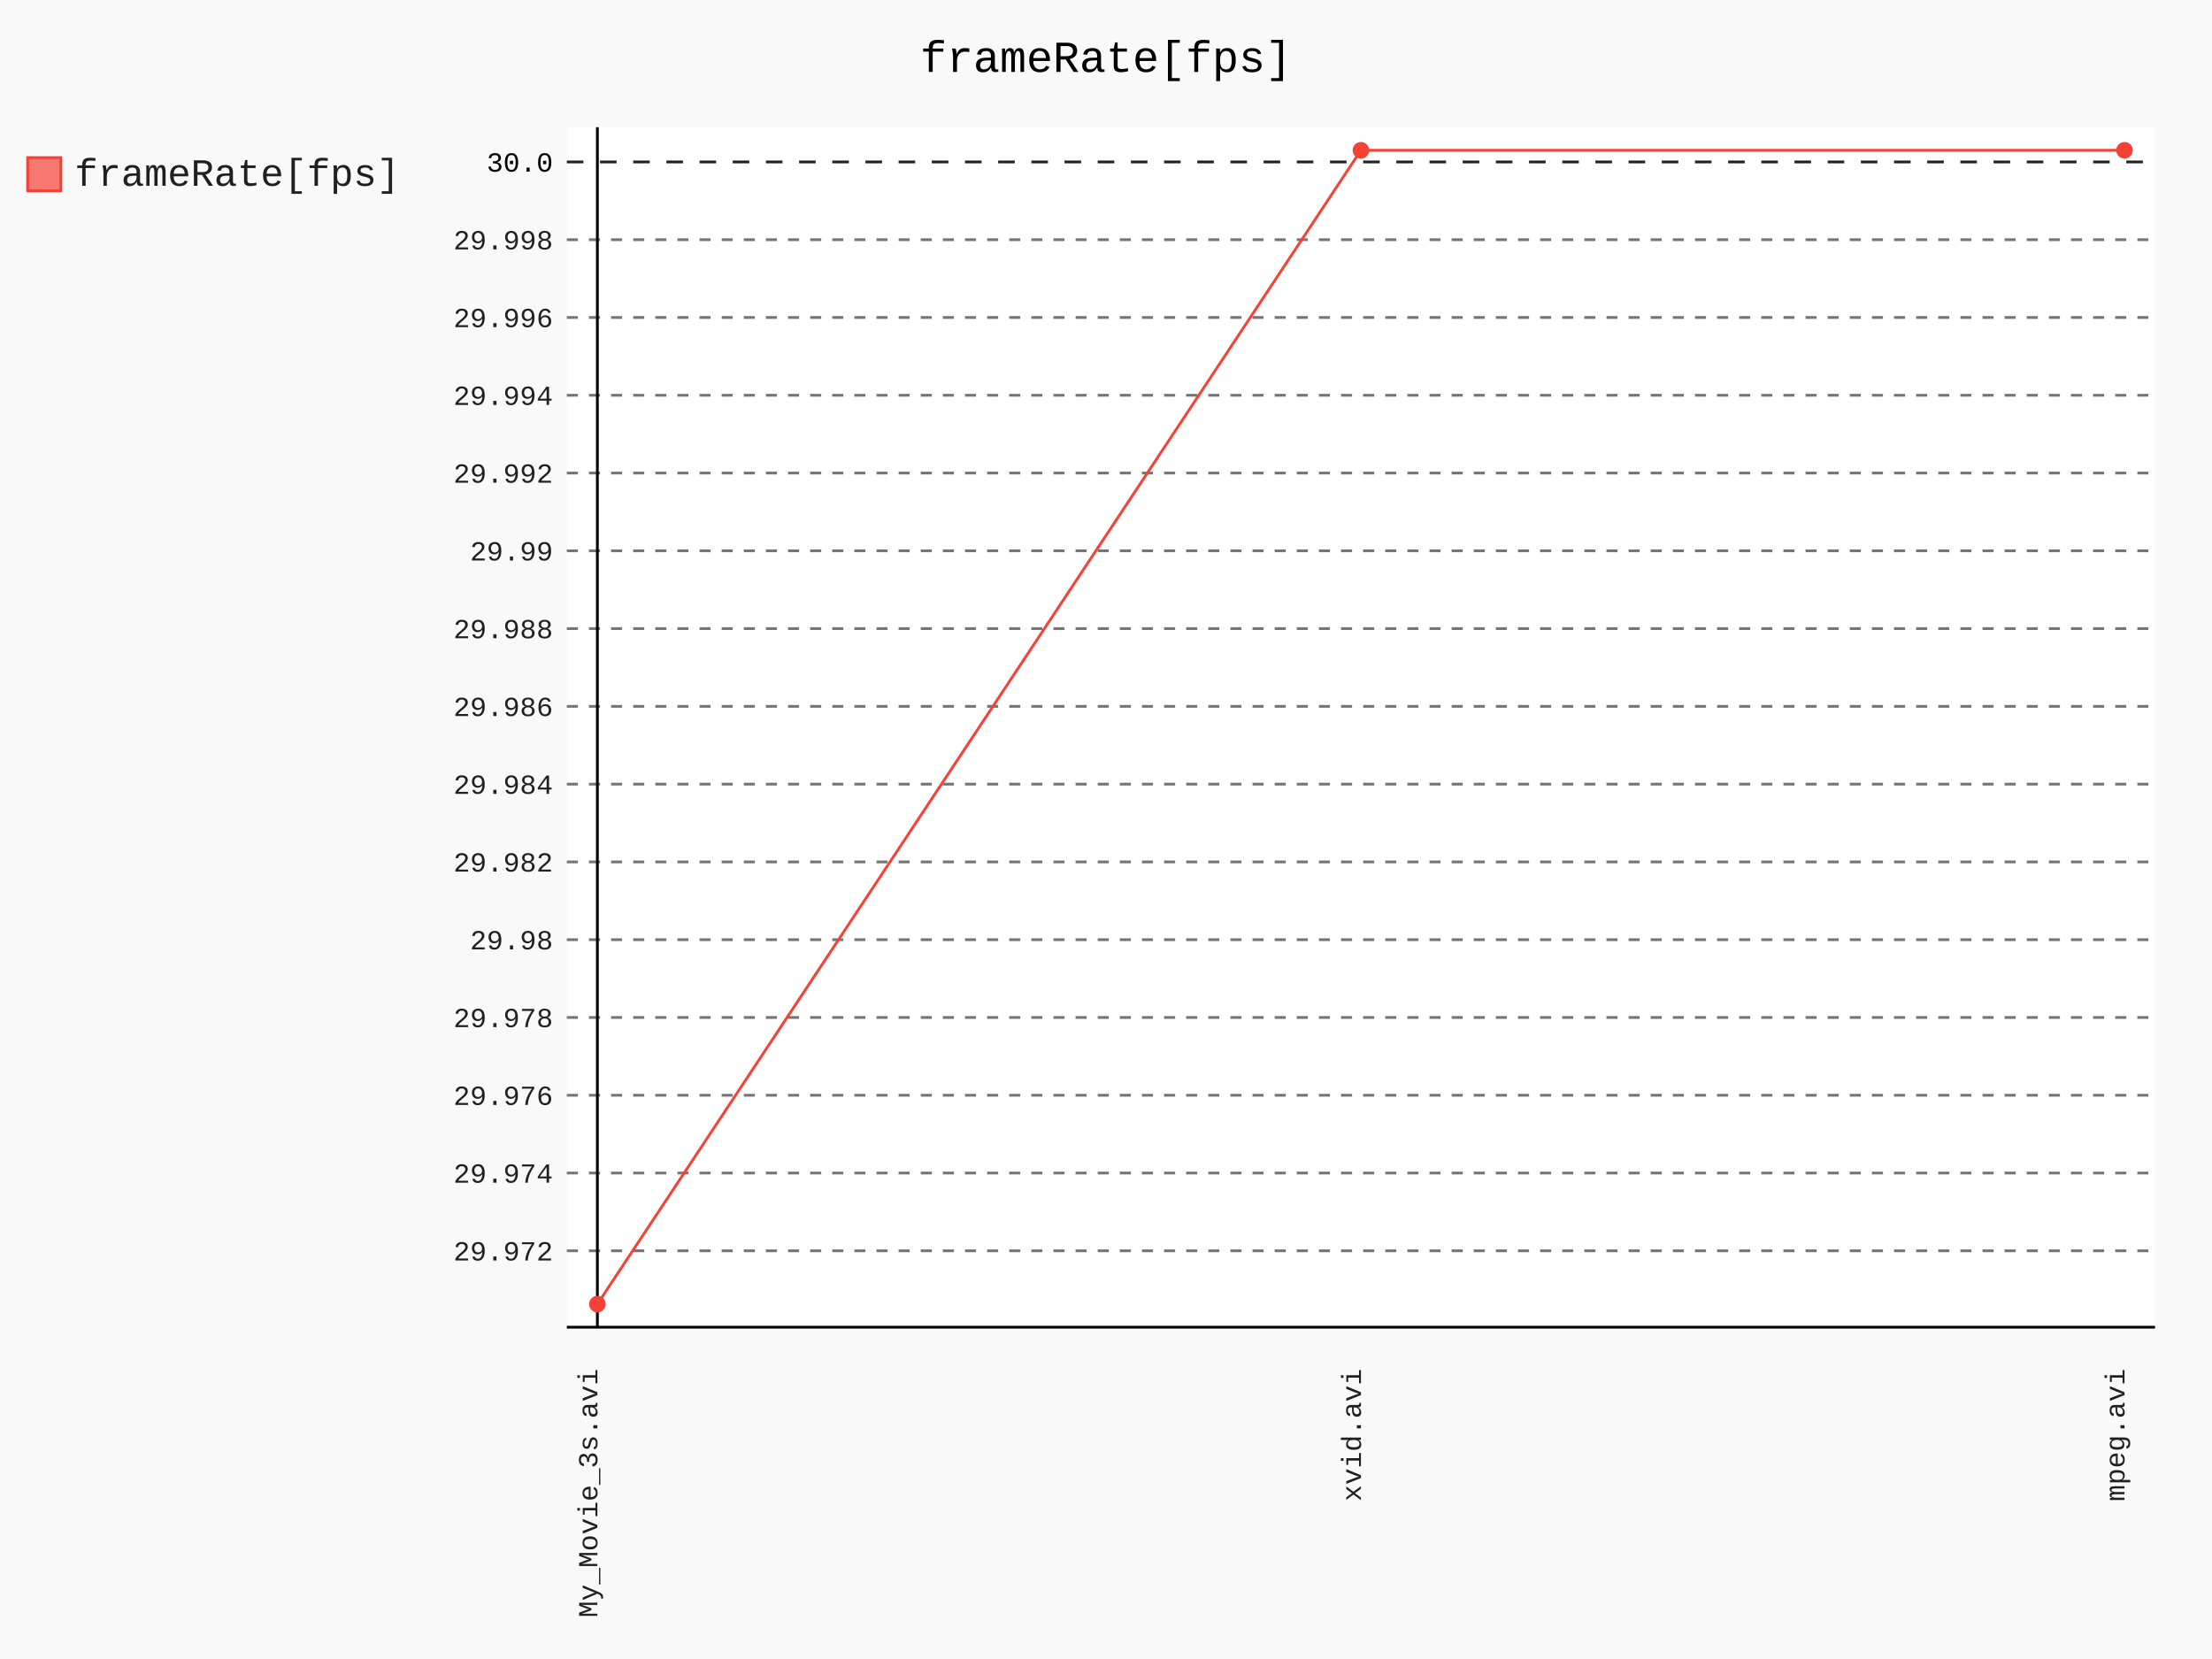
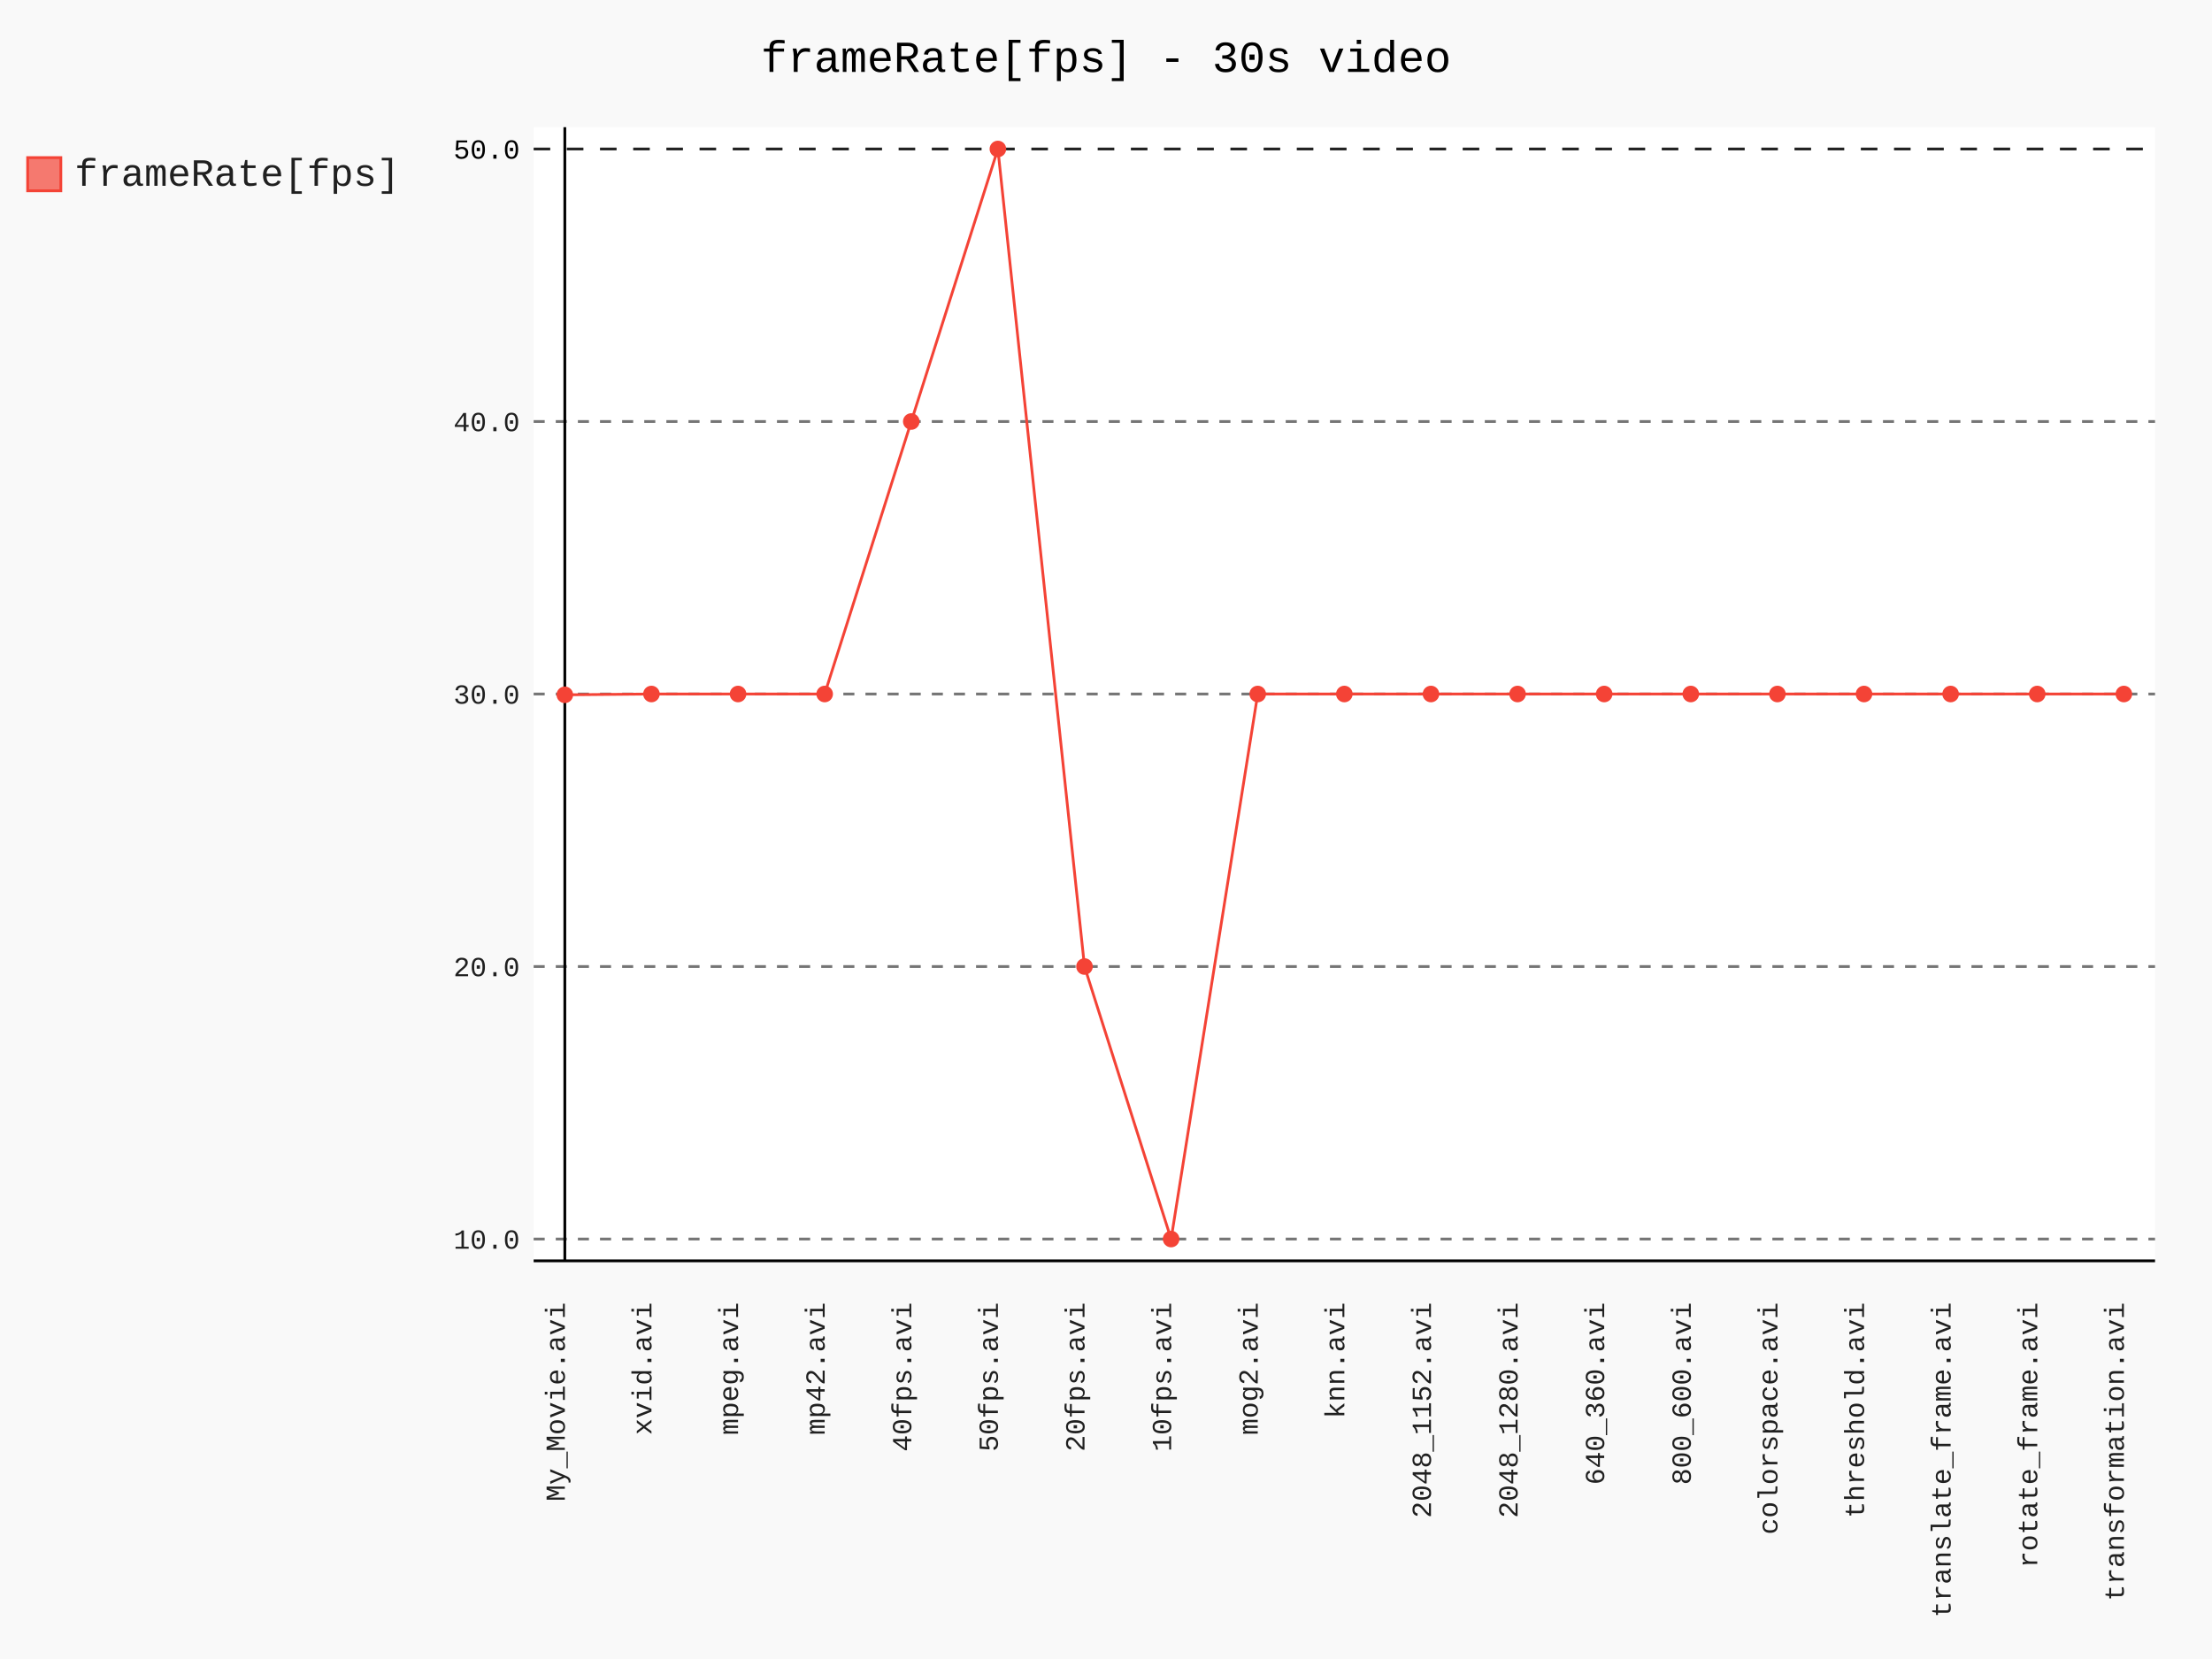
- <svg xmlns="http://www.w3.org/2000/svg" class="pygal-chart" id="chart-fdd623f5-69bf-4bf6-a918-5ca8dda40a00" viewBox="0 0 800 600">
+ <svg xmlns="http://www.w3.org/2000/svg" class="pygal-chart" id="chart-8085fa09-b384-4da1-b42d-bfbd44f3d118" viewBox="0 0 800 600">
  <defs>
-     <style type="text/css">#chart-fdd623f5-69bf-4bf6-a918-5ca8dda40a00{-webkit-user-select:none;-webkit-font-smoothing:antialiased;font-family:Consolas,"Liberation Mono",Menlo,Courier,monospace}#chart-fdd623f5-69bf-4bf6-a918-5ca8dda40a00 .title{font-family:Consolas,"Liberation Mono",Menlo,Courier,monospace;font-size:16px}#chart-fdd623f5-69bf-4bf6-a918-5ca8dda40a00 .legends .legend text{font-family:Consolas,"Liberation Mono",Menlo,Courier,monospace;font-size:14px}#chart-fdd623f5-69bf-4bf6-a918-5ca8dda40a00 .axis text{font-family:Consolas,"Liberation Mono",Menlo,Courier,monospace;font-size:10px}#chart-fdd623f5-69bf-4bf6-a918-5ca8dda40a00 .axis text.major{font-family:Consolas,"Liberation Mono",Menlo,Courier,monospace;font-size:10px}#chart-fdd623f5-69bf-4bf6-a918-5ca8dda40a00 .text-overlay text.value{font-family:Consolas,"Liberation Mono",Menlo,Courier,monospace;font-size:16px}#chart-fdd623f5-69bf-4bf6-a918-5ca8dda40a00 .text-overlay text.label{font-family:Consolas,"Liberation Mono",Menlo,Courier,monospace;font-size:10px}#chart-fdd623f5-69bf-4bf6-a918-5ca8dda40a00 .tooltip{font-family:Consolas,"Liberation Mono",Menlo,Courier,monospace;font-size:14px}#chart-fdd623f5-69bf-4bf6-a918-5ca8dda40a00 text.no_data{font-family:Consolas,"Liberation Mono",Menlo,Courier,monospace;font-size:64px}
- #chart-fdd623f5-69bf-4bf6-a918-5ca8dda40a00{background-color:rgba(249,249,249,1)}#chart-fdd623f5-69bf-4bf6-a918-5ca8dda40a00 path,#chart-fdd623f5-69bf-4bf6-a918-5ca8dda40a00 line,#chart-fdd623f5-69bf-4bf6-a918-5ca8dda40a00 rect,#chart-fdd623f5-69bf-4bf6-a918-5ca8dda40a00 circle{-webkit-transition:150ms;-moz-transition:150ms;transition:150ms}#chart-fdd623f5-69bf-4bf6-a918-5ca8dda40a00 .graph &gt; .background{fill:rgba(249,249,249,1)}#chart-fdd623f5-69bf-4bf6-a918-5ca8dda40a00 .plot &gt; .background{fill:rgba(255,255,255,1)}#chart-fdd623f5-69bf-4bf6-a918-5ca8dda40a00 .graph{fill:rgba(0,0,0,.87)}#chart-fdd623f5-69bf-4bf6-a918-5ca8dda40a00 text.no_data{fill:rgba(0,0,0,1)}#chart-fdd623f5-69bf-4bf6-a918-5ca8dda40a00 .title{fill:rgba(0,0,0,1)}#chart-fdd623f5-69bf-4bf6-a918-5ca8dda40a00 .legends .legend text{fill:rgba(0,0,0,.87)}#chart-fdd623f5-69bf-4bf6-a918-5ca8dda40a00 .legends .legend:hover text{fill:rgba(0,0,0,1)}#chart-fdd623f5-69bf-4bf6-a918-5ca8dda40a00 .axis .line{stroke:rgba(0,0,0,1)}#chart-fdd623f5-69bf-4bf6-a918-5ca8dda40a00 .axis .guide.line{stroke:rgba(0,0,0,.54)}#chart-fdd623f5-69bf-4bf6-a918-5ca8dda40a00 .axis .major.line{stroke:rgba(0,0,0,.87)}#chart-fdd623f5-69bf-4bf6-a918-5ca8dda40a00 .axis text.major{fill:rgba(0,0,0,1)}#chart-fdd623f5-69bf-4bf6-a918-5ca8dda40a00 .axis.y .guides:hover .guide.line,#chart-fdd623f5-69bf-4bf6-a918-5ca8dda40a00 .line-graph .axis.x .guides:hover .guide.line,#chart-fdd623f5-69bf-4bf6-a918-5ca8dda40a00 .stackedline-graph .axis.x .guides:hover .guide.line,#chart-fdd623f5-69bf-4bf6-a918-5ca8dda40a00 .xy-graph .axis.x .guides:hover .guide.line{stroke:rgba(0,0,0,1)}#chart-fdd623f5-69bf-4bf6-a918-5ca8dda40a00 .axis .guides:hover text{fill:rgba(0,0,0,1)}#chart-fdd623f5-69bf-4bf6-a918-5ca8dda40a00 .reactive{fill-opacity:.7}#chart-fdd623f5-69bf-4bf6-a918-5ca8dda40a00 .reactive.active,#chart-fdd623f5-69bf-4bf6-a918-5ca8dda40a00 .active .reactive{fill-opacity:.8;stroke-width:4}#chart-fdd623f5-69bf-4bf6-a918-5ca8dda40a00 .series text{fill:rgba(0,0,0,1)}#chart-fdd623f5-69bf-4bf6-a918-5ca8dda40a00 .tooltip rect{fill:rgba(255,255,255,1);stroke:rgba(0,0,0,1);-webkit-transition:opacity 150ms;-moz-transition:opacity 150ms;transition:opacity 150ms}#chart-fdd623f5-69bf-4bf6-a918-5ca8dda40a00 .tooltip .label{fill:rgba(0,0,0,.87)}#chart-fdd623f5-69bf-4bf6-a918-5ca8dda40a00 .tooltip .label{fill:rgba(0,0,0,.87)}#chart-fdd623f5-69bf-4bf6-a918-5ca8dda40a00 .tooltip .legend{font-size:.8em;fill:rgba(0,0,0,.54)}#chart-fdd623f5-69bf-4bf6-a918-5ca8dda40a00 .tooltip .x_label{font-size:.6em;fill:rgba(0,0,0,1)}#chart-fdd623f5-69bf-4bf6-a918-5ca8dda40a00 .tooltip .xlink{font-size:.5em;text-decoration:underline}#chart-fdd623f5-69bf-4bf6-a918-5ca8dda40a00 .tooltip .value{font-size:1.5em}#chart-fdd623f5-69bf-4bf6-a918-5ca8dda40a00 .map-element{fill:rgba(255,255,255,1);stroke:rgba(0,0,0,.54) !important}#chart-fdd623f5-69bf-4bf6-a918-5ca8dda40a00 .map-element .reactive{fill-opacity:inherit}#chart-fdd623f5-69bf-4bf6-a918-5ca8dda40a00 .color-0,#chart-fdd623f5-69bf-4bf6-a918-5ca8dda40a00 .color-0 a:visited{stroke:#F44336;fill:#F44336}#chart-fdd623f5-69bf-4bf6-a918-5ca8dda40a00 .text-overlay .color-0 text{fill:black}
- #chart-fdd623f5-69bf-4bf6-a918-5ca8dda40a00 text.no_data{text-anchor:middle}#chart-fdd623f5-69bf-4bf6-a918-5ca8dda40a00 .guide.line{fill:none}#chart-fdd623f5-69bf-4bf6-a918-5ca8dda40a00 .centered{text-anchor:middle}#chart-fdd623f5-69bf-4bf6-a918-5ca8dda40a00 .title{text-anchor:middle}#chart-fdd623f5-69bf-4bf6-a918-5ca8dda40a00 .legends .legend text{fill-opacity:1}#chart-fdd623f5-69bf-4bf6-a918-5ca8dda40a00 .axis.x text{text-anchor:middle}#chart-fdd623f5-69bf-4bf6-a918-5ca8dda40a00 .axis.x:not(.web) text[transform]{text-anchor:start}#chart-fdd623f5-69bf-4bf6-a918-5ca8dda40a00 .axis.x:not(.web) text[transform].backwards{text-anchor:end}#chart-fdd623f5-69bf-4bf6-a918-5ca8dda40a00 .axis.y text{text-anchor:end}#chart-fdd623f5-69bf-4bf6-a918-5ca8dda40a00 .axis.y text[transform].backwards{text-anchor:start}#chart-fdd623f5-69bf-4bf6-a918-5ca8dda40a00 .axis.y2 text{text-anchor:start}#chart-fdd623f5-69bf-4bf6-a918-5ca8dda40a00 .axis.y2 text[transform].backwards{text-anchor:end}#chart-fdd623f5-69bf-4bf6-a918-5ca8dda40a00 .axis .guide.line{stroke-dasharray:4,4}#chart-fdd623f5-69bf-4bf6-a918-5ca8dda40a00 .axis .major.guide.line{stroke-dasharray:6,6}#chart-fdd623f5-69bf-4bf6-a918-5ca8dda40a00 .horizontal .axis.y .guide.line,#chart-fdd623f5-69bf-4bf6-a918-5ca8dda40a00 .horizontal .axis.y2 .guide.line,#chart-fdd623f5-69bf-4bf6-a918-5ca8dda40a00 .vertical .axis.x .guide.line{opacity:0}#chart-fdd623f5-69bf-4bf6-a918-5ca8dda40a00 .horizontal .axis.always_show .guide.line,#chart-fdd623f5-69bf-4bf6-a918-5ca8dda40a00 .vertical .axis.always_show .guide.line{opacity:1 !important}#chart-fdd623f5-69bf-4bf6-a918-5ca8dda40a00 .axis.y .guides:hover .guide.line,#chart-fdd623f5-69bf-4bf6-a918-5ca8dda40a00 .axis.y2 .guides:hover .guide.line,#chart-fdd623f5-69bf-4bf6-a918-5ca8dda40a00 .axis.x .guides:hover .guide.line{opacity:1}#chart-fdd623f5-69bf-4bf6-a918-5ca8dda40a00 .axis .guides:hover text{opacity:1}#chart-fdd623f5-69bf-4bf6-a918-5ca8dda40a00 .nofill{fill:none}#chart-fdd623f5-69bf-4bf6-a918-5ca8dda40a00 .subtle-fill{fill-opacity:.2}#chart-fdd623f5-69bf-4bf6-a918-5ca8dda40a00 .dot{stroke-width:1px;fill-opacity:1}#chart-fdd623f5-69bf-4bf6-a918-5ca8dda40a00 .dot.active{stroke-width:5px}#chart-fdd623f5-69bf-4bf6-a918-5ca8dda40a00 .dot.negative{fill:transparent}#chart-fdd623f5-69bf-4bf6-a918-5ca8dda40a00 text,#chart-fdd623f5-69bf-4bf6-a918-5ca8dda40a00 tspan{stroke:none !important}#chart-fdd623f5-69bf-4bf6-a918-5ca8dda40a00 .series text.active{opacity:1}#chart-fdd623f5-69bf-4bf6-a918-5ca8dda40a00 .tooltip rect{fill-opacity:.95;stroke-width:.5}#chart-fdd623f5-69bf-4bf6-a918-5ca8dda40a00 .tooltip text{fill-opacity:1}#chart-fdd623f5-69bf-4bf6-a918-5ca8dda40a00 .showable{visibility:hidden}#chart-fdd623f5-69bf-4bf6-a918-5ca8dda40a00 .showable.shown{visibility:visible}</style>
+     <style type="text/css">#chart-8085fa09-b384-4da1-b42d-bfbd44f3d118{-webkit-user-select:none;-webkit-font-smoothing:antialiased;font-family:Consolas,"Liberation Mono",Menlo,Courier,monospace}#chart-8085fa09-b384-4da1-b42d-bfbd44f3d118 .title{font-family:Consolas,"Liberation Mono",Menlo,Courier,monospace;font-size:16px}#chart-8085fa09-b384-4da1-b42d-bfbd44f3d118 .legends .legend text{font-family:Consolas,"Liberation Mono",Menlo,Courier,monospace;font-size:14px}#chart-8085fa09-b384-4da1-b42d-bfbd44f3d118 .axis text{font-family:Consolas,"Liberation Mono",Menlo,Courier,monospace;font-size:10px}#chart-8085fa09-b384-4da1-b42d-bfbd44f3d118 .axis text.major{font-family:Consolas,"Liberation Mono",Menlo,Courier,monospace;font-size:10px}#chart-8085fa09-b384-4da1-b42d-bfbd44f3d118 .text-overlay text.value{font-family:Consolas,"Liberation Mono",Menlo,Courier,monospace;font-size:16px}#chart-8085fa09-b384-4da1-b42d-bfbd44f3d118 .text-overlay text.label{font-family:Consolas,"Liberation Mono",Menlo,Courier,monospace;font-size:10px}#chart-8085fa09-b384-4da1-b42d-bfbd44f3d118 .tooltip{font-family:Consolas,"Liberation Mono",Menlo,Courier,monospace;font-size:14px}#chart-8085fa09-b384-4da1-b42d-bfbd44f3d118 text.no_data{font-family:Consolas,"Liberation Mono",Menlo,Courier,monospace;font-size:64px}
+ #chart-8085fa09-b384-4da1-b42d-bfbd44f3d118{background-color:rgba(249,249,249,1)}#chart-8085fa09-b384-4da1-b42d-bfbd44f3d118 path,#chart-8085fa09-b384-4da1-b42d-bfbd44f3d118 line,#chart-8085fa09-b384-4da1-b42d-bfbd44f3d118 rect,#chart-8085fa09-b384-4da1-b42d-bfbd44f3d118 circle{-webkit-transition:150ms;-moz-transition:150ms;transition:150ms}#chart-8085fa09-b384-4da1-b42d-bfbd44f3d118 .graph &gt; .background{fill:rgba(249,249,249,1)}#chart-8085fa09-b384-4da1-b42d-bfbd44f3d118 .plot &gt; .background{fill:rgba(255,255,255,1)}#chart-8085fa09-b384-4da1-b42d-bfbd44f3d118 .graph{fill:rgba(0,0,0,.87)}#chart-8085fa09-b384-4da1-b42d-bfbd44f3d118 text.no_data{fill:rgba(0,0,0,1)}#chart-8085fa09-b384-4da1-b42d-bfbd44f3d118 .title{fill:rgba(0,0,0,1)}#chart-8085fa09-b384-4da1-b42d-bfbd44f3d118 .legends .legend text{fill:rgba(0,0,0,.87)}#chart-8085fa09-b384-4da1-b42d-bfbd44f3d118 .legends .legend:hover text{fill:rgba(0,0,0,1)}#chart-8085fa09-b384-4da1-b42d-bfbd44f3d118 .axis .line{stroke:rgba(0,0,0,1)}#chart-8085fa09-b384-4da1-b42d-bfbd44f3d118 .axis .guide.line{stroke:rgba(0,0,0,.54)}#chart-8085fa09-b384-4da1-b42d-bfbd44f3d118 .axis .major.line{stroke:rgba(0,0,0,.87)}#chart-8085fa09-b384-4da1-b42d-bfbd44f3d118 .axis text.major{fill:rgba(0,0,0,1)}#chart-8085fa09-b384-4da1-b42d-bfbd44f3d118 .axis.y .guides:hover .guide.line,#chart-8085fa09-b384-4da1-b42d-bfbd44f3d118 .line-graph .axis.x .guides:hover .guide.line,#chart-8085fa09-b384-4da1-b42d-bfbd44f3d118 .stackedline-graph .axis.x .guides:hover .guide.line,#chart-8085fa09-b384-4da1-b42d-bfbd44f3d118 .xy-graph .axis.x .guides:hover .guide.line{stroke:rgba(0,0,0,1)}#chart-8085fa09-b384-4da1-b42d-bfbd44f3d118 .axis .guides:hover text{fill:rgba(0,0,0,1)}#chart-8085fa09-b384-4da1-b42d-bfbd44f3d118 .reactive{fill-opacity:.7}#chart-8085fa09-b384-4da1-b42d-bfbd44f3d118 .reactive.active,#chart-8085fa09-b384-4da1-b42d-bfbd44f3d118 .active .reactive{fill-opacity:.8;stroke-width:4}#chart-8085fa09-b384-4da1-b42d-bfbd44f3d118 .series text{fill:rgba(0,0,0,1)}#chart-8085fa09-b384-4da1-b42d-bfbd44f3d118 .tooltip rect{fill:rgba(255,255,255,1);stroke:rgba(0,0,0,1);-webkit-transition:opacity 150ms;-moz-transition:opacity 150ms;transition:opacity 150ms}#chart-8085fa09-b384-4da1-b42d-bfbd44f3d118 .tooltip .label{fill:rgba(0,0,0,.87)}#chart-8085fa09-b384-4da1-b42d-bfbd44f3d118 .tooltip .label{fill:rgba(0,0,0,.87)}#chart-8085fa09-b384-4da1-b42d-bfbd44f3d118 .tooltip .legend{font-size:.8em;fill:rgba(0,0,0,.54)}#chart-8085fa09-b384-4da1-b42d-bfbd44f3d118 .tooltip .x_label{font-size:.6em;fill:rgba(0,0,0,1)}#chart-8085fa09-b384-4da1-b42d-bfbd44f3d118 .tooltip .xlink{font-size:.5em;text-decoration:underline}#chart-8085fa09-b384-4da1-b42d-bfbd44f3d118 .tooltip .value{font-size:1.5em}#chart-8085fa09-b384-4da1-b42d-bfbd44f3d118 .map-element{fill:rgba(255,255,255,1);stroke:rgba(0,0,0,.54) !important}#chart-8085fa09-b384-4da1-b42d-bfbd44f3d118 .map-element .reactive{fill-opacity:inherit}#chart-8085fa09-b384-4da1-b42d-bfbd44f3d118 .color-0,#chart-8085fa09-b384-4da1-b42d-bfbd44f3d118 .color-0 a:visited{stroke:#F44336;fill:#F44336}#chart-8085fa09-b384-4da1-b42d-bfbd44f3d118 .text-overlay .color-0 text{fill:black}
+ #chart-8085fa09-b384-4da1-b42d-bfbd44f3d118 text.no_data{text-anchor:middle}#chart-8085fa09-b384-4da1-b42d-bfbd44f3d118 .guide.line{fill:none}#chart-8085fa09-b384-4da1-b42d-bfbd44f3d118 .centered{text-anchor:middle}#chart-8085fa09-b384-4da1-b42d-bfbd44f3d118 .title{text-anchor:middle}#chart-8085fa09-b384-4da1-b42d-bfbd44f3d118 .legends .legend text{fill-opacity:1}#chart-8085fa09-b384-4da1-b42d-bfbd44f3d118 .axis.x text{text-anchor:middle}#chart-8085fa09-b384-4da1-b42d-bfbd44f3d118 .axis.x:not(.web) text[transform]{text-anchor:start}#chart-8085fa09-b384-4da1-b42d-bfbd44f3d118 .axis.x:not(.web) text[transform].backwards{text-anchor:end}#chart-8085fa09-b384-4da1-b42d-bfbd44f3d118 .axis.y text{text-anchor:end}#chart-8085fa09-b384-4da1-b42d-bfbd44f3d118 .axis.y text[transform].backwards{text-anchor:start}#chart-8085fa09-b384-4da1-b42d-bfbd44f3d118 .axis.y2 text{text-anchor:start}#chart-8085fa09-b384-4da1-b42d-bfbd44f3d118 .axis.y2 text[transform].backwards{text-anchor:end}#chart-8085fa09-b384-4da1-b42d-bfbd44f3d118 .axis .guide.line{stroke-dasharray:4,4}#chart-8085fa09-b384-4da1-b42d-bfbd44f3d118 .axis .major.guide.line{stroke-dasharray:6,6}#chart-8085fa09-b384-4da1-b42d-bfbd44f3d118 .horizontal .axis.y .guide.line,#chart-8085fa09-b384-4da1-b42d-bfbd44f3d118 .horizontal .axis.y2 .guide.line,#chart-8085fa09-b384-4da1-b42d-bfbd44f3d118 .vertical .axis.x .guide.line{opacity:0}#chart-8085fa09-b384-4da1-b42d-bfbd44f3d118 .horizontal .axis.always_show .guide.line,#chart-8085fa09-b384-4da1-b42d-bfbd44f3d118 .vertical .axis.always_show .guide.line{opacity:1 !important}#chart-8085fa09-b384-4da1-b42d-bfbd44f3d118 .axis.y .guides:hover .guide.line,#chart-8085fa09-b384-4da1-b42d-bfbd44f3d118 .axis.y2 .guides:hover .guide.line,#chart-8085fa09-b384-4da1-b42d-bfbd44f3d118 .axis.x .guides:hover .guide.line{opacity:1}#chart-8085fa09-b384-4da1-b42d-bfbd44f3d118 .axis .guides:hover text{opacity:1}#chart-8085fa09-b384-4da1-b42d-bfbd44f3d118 .nofill{fill:none}#chart-8085fa09-b384-4da1-b42d-bfbd44f3d118 .subtle-fill{fill-opacity:.2}#chart-8085fa09-b384-4da1-b42d-bfbd44f3d118 .dot{stroke-width:1px;fill-opacity:1}#chart-8085fa09-b384-4da1-b42d-bfbd44f3d118 .dot.active{stroke-width:5px}#chart-8085fa09-b384-4da1-b42d-bfbd44f3d118 .dot.negative{fill:transparent}#chart-8085fa09-b384-4da1-b42d-bfbd44f3d118 text,#chart-8085fa09-b384-4da1-b42d-bfbd44f3d118 tspan{stroke:none !important}#chart-8085fa09-b384-4da1-b42d-bfbd44f3d118 .series text.active{opacity:1}#chart-8085fa09-b384-4da1-b42d-bfbd44f3d118 .tooltip rect{fill-opacity:.95;stroke-width:.5}#chart-8085fa09-b384-4da1-b42d-bfbd44f3d118 .tooltip text{fill-opacity:1}#chart-8085fa09-b384-4da1-b42d-bfbd44f3d118 .showable{visibility:hidden}#chart-8085fa09-b384-4da1-b42d-bfbd44f3d118 .showable.shown{visibility:visible}</style>
  </defs>
  <g class="graph line-graph vertical">
    <rect class="background" height="600" width="800" x="0" y="0" />
-     <g class="plot" transform="translate(205, 46)">
-       <rect class="background" height="434.0" width="574.4" x="0" y="0" />
+     <g class="plot" transform="translate(193, 46)">
+       <rect class="background" height="410.0" width="586.4" x="0" y="0" />
      <g class="axis y">
-         <path class="line" d="M0 434 h574.4" />
+         <path class="line" d="M0 410 h586.4" />
        <g class="guides">
-           <path class="guide line" d="M0 406.369 h574.4" />
-           <text class="" x="-5" y="409.869">29.972</text>
+           <path class="guide line" d="M0 402.115 h586.4" />
+           <text class="" x="-5" y="405.615">10.0</text>
        </g>
        <g class="guides">
-           <path class="guide line" d="M0 378.24 h574.4" />
-           <text class="" x="-5" y="381.74">29.974</text>
+           <path class="guide line" d="M0 303.558 h586.4" />
+           <text class="" x="-5" y="307.058">20.0</text>
        </g>
        <g class="guides">
-           <path class="guide line" d="M0 350.111 h574.4" />
-           <text class="" x="-5" y="353.611">29.976</text>
+           <path class="guide line" d="M0 205 h586.4" />
+           <text class="" x="-5" y="208.5">30.0</text>
        </g>
        <g class="guides">
-           <path class="guide line" d="M0 321.982 h574.4" />
-           <text class="" x="-5" y="325.482">29.978</text>
+           <path class="guide line" d="M0 106.442 h586.4" />
+           <text class="" x="-5" y="109.942">40.0</text>
        </g>
        <g class="guides">
-           <path class="guide line" d="M0 293.853 h574.4" />
-           <text class="" x="-5" y="297.353">29.98</text>
-         </g>
-         <g class="guides">
-           <path class="guide line" d="M0 265.725 h574.4" />
-           <text class="" x="-5" y="269.225">29.982</text>
-         </g>
-         <g class="guides">
-           <path class="guide line" d="M0 237.596 h574.4" />
-           <text class="" x="-5" y="241.096">29.984</text>
-         </g>
-         <g class="guides">
-           <path class="guide line" d="M0 209.467 h574.4" />
-           <text class="" x="-5" y="212.967">29.986</text>
-         </g>
-         <g class="guides">
-           <path class="guide line" d="M0 181.338 h574.4" />
-           <text class="" x="-5" y="184.838">29.988</text>
-         </g>
-         <g class="guides">
-           <path class="guide line" d="M0 153.209 h574.4" />
-           <text class="" x="-5" y="156.709">29.99</text>
-         </g>
-         <g class="guides">
-           <path class="guide line" d="M0 125.081 h574.4" />
-           <text class="" x="-5" y="128.581">29.992</text>
-         </g>
-         <g class="guides">
-           <path class="guide line" d="M0 96.952 h574.4" />
-           <text class="" x="-5" y="100.452">29.994</text>
-         </g>
-         <g class="guides">
-           <path class="guide line" d="M0 68.823 h574.4" />
-           <text class="" x="-5" y="72.323">29.996</text>
-         </g>
-         <g class="guides">
-           <path class="guide line" d="M0 40.694 h574.4" />
-           <text class="" x="-5" y="44.194">29.998</text>
-         </g>
-         <g class="guides">
-           <path class="major guide line" d="M0 12.566 h574.4" />
-           <text class="major" x="-5" y="16.066">30.0</text>
+           <path class="major guide line" d="M0 7.885 h586.4" />
+           <text class="major" x="-5" y="11.385">50.0</text>
        </g>
      </g>
      <g class="axis x">
        <g class="guides">
-           <path class="line" d="M11.046 0 v434" />
-           <text class="backwards" transform="rotate(270 11.04615 449)" x="11.046" y="449.0">My_Movie_3s.avi</text>
+           <path class="line" d="M11.277 0 v410" />
+           <text class="backwards" transform="rotate(270 11.27692 425)" x="11.277" y="425.0">My_Movie.avi</text>
        </g>
        <g class="guides">
-           <path class="guide line" d="M287.2 0 v434" />
-           <text class="backwards" transform="rotate(270 287.2 449)" x="287.2" y="449.0">xvid.avi</text>
+           <path class="guide line" d="M42.602 0 v410" />
+           <text class="backwards" transform="rotate(270 42.60171 425)" x="42.602" y="425.0">xvid.avi</text>
        </g>
        <g class="guides">
-           <path class="guide line" d="M563.354 0 v434" />
-           <text class="backwards" transform="rotate(270 563.3538 449)" x="563.354" y="449.0">mpeg.avi</text>
+           <path class="guide line" d="M73.926 0 v410" />
+           <text class="backwards" transform="rotate(270 73.9265 425)" x="73.926" y="425.0">mpeg.avi</text>
+         </g>
+         <g class="guides">
+           <path class="guide line" d="M105.251 0 v410" />
+           <text class="backwards" transform="rotate(270 105.2513 425)" x="105.251" y="425.0">mp42.avi</text>
+         </g>
+         <g class="guides">
+           <path class="guide line" d="M136.576 0 v410" />
+           <text class="backwards" transform="rotate(270 136.5761 425)" x="136.576" y="425.0">40fps.avi</text>
+         </g>
+         <g class="guides">
+           <path class="guide line" d="M167.901 0 v410" />
+           <text class="backwards" transform="rotate(270 167.9009 425)" x="167.901" y="425.0">50fps.avi</text>
+         </g>
+         <g class="guides">
+           <path class="guide line" d="M199.226 0 v410" />
+           <text class="backwards" transform="rotate(270 199.2256 425)" x="199.226" y="425.0">20fps.avi</text>
+         </g>
+         <g class="guides">
+           <path class="guide line" d="M230.55 0 v410" />
+           <text class="backwards" transform="rotate(270 230.5504 425)" x="230.55" y="425.0">10fps.avi</text>
+         </g>
+         <g class="guides">
+           <path class="guide line" d="M261.875 0 v410" />
+           <text class="backwards" transform="rotate(270 261.8752 425)" x="261.875" y="425.0">mog2.avi</text>
+         </g>
+         <g class="guides">
+           <path class="guide line" d="M293.2 0 v410" />
+           <text class="backwards" transform="rotate(270 293.2 425)" x="293.2" y="425.0">knn.avi</text>
+         </g>
+         <g class="guides">
+           <path class="guide line" d="M324.525 0 v410" />
+           <text class="backwards" transform="rotate(270 324.5248 425)" x="324.525" y="425.0">2048_1152.avi</text>
+         </g>
+         <g class="guides">
+           <path class="guide line" d="M355.85 0 v410" />
+           <text class="backwards" transform="rotate(270 355.8496 425)" x="355.85" y="425.0">2048_1280.avi</text>
+         </g>
+         <g class="guides">
+           <path class="guide line" d="M387.174 0 v410" />
+           <text class="backwards" transform="rotate(270 387.1744 425)" x="387.174" y="425.0">640_360.avi</text>
+         </g>
+         <g class="guides">
+           <path class="guide line" d="M418.499 0 v410" />
+           <text class="backwards" transform="rotate(270 418.4991 425)" x="418.499" y="425.0">800_600.avi</text>
+         </g>
+         <g class="guides">
+           <path class="guide line" d="M449.824 0 v410" />
+           <text class="backwards" transform="rotate(270 449.8239 425)" x="449.824" y="425.0">colorspace.avi</text>
+         </g>
+         <g class="guides">
+           <path class="guide line" d="M481.149 0 v410" />
+           <text class="backwards" transform="rotate(270 481.1487 425)" x="481.149" y="425.0">threshold.avi</text>
+         </g>
+         <g class="guides">
+           <path class="guide line" d="M512.474 0 v410" />
+           <text class="backwards" transform="rotate(270 512.4735 425)" x="512.474" y="425.0">translate_frame.avi</text>
+         </g>
+         <g class="guides">
+           <path class="guide line" d="M543.798 0 v410" />
+           <text class="backwards" transform="rotate(270 543.7983 425)" x="543.798" y="425.0">rotate_frame.avi</text>
+         </g>
+         <g class="guides">
+           <path class="guide line" d="M575.123 0 v410" />
+           <text class="backwards" transform="rotate(270 575.1231 425)" x="575.123" y="425.0">transformation.avi</text>
        </g>
      </g>
      <g class="series serie-0 color-0">
-         <path class="line reactive nofill" d="M11.046 425.654 L287.2 8.346 563.354 8.346" />
+         <path class="line reactive nofill" d="M11.277 205.289 L42.602 204.997 73.926 204.997 105.251 204.997 136.576 106.442 167.901 7.885 199.226 303.558 230.55 402.115 261.875 204.997 293.2 204.997 324.525 204.997 355.85 204.997 387.174 204.997 418.499 204.997 449.824 204.997 481.149 204.997 512.474 204.997 543.798 204.997 575.123 204.997" />
      </g>
    </g>
    <g class="titles">
-       <text class="title plot_title" x="400.0" y="26">frameRate[fps]</text>
+       <text class="title plot_title" x="400.0" y="26">frameRate[fps] - 30s video</text>
    </g>
-     <g class="plot overlay" transform="translate(205, 46)">
+     <g class="plot overlay" transform="translate(193, 46)">
      <g class="series serie-0 color-0">
        <g class="dots">
-           <circle class="dot reactive tooltip-trigger" cx="11.046" cy="425.654" r="2.5" />
+           <circle class="dot reactive tooltip-trigger" cx="11.277" cy="205.289" r="2.5" />
        </g>
        <g class="dots">
-           <circle class="dot reactive tooltip-trigger" cx="287.2" cy="8.346" r="2.5" />
+           <circle class="dot reactive tooltip-trigger" cx="42.602" cy="204.997" r="2.5" />
        </g>
        <g class="dots">
-           <circle class="dot reactive tooltip-trigger" cx="563.354" cy="8.346" r="2.5" />
+           <circle class="dot reactive tooltip-trigger" cx="73.926" cy="204.997" r="2.5" />
+         </g>
+         <g class="dots">
+           <circle class="dot reactive tooltip-trigger" cx="105.251" cy="204.997" r="2.5" />
+         </g>
+         <g class="dots">
+           <circle class="dot reactive tooltip-trigger" cx="136.576" cy="106.442" r="2.5" />
+         </g>
+         <g class="dots">
+           <circle class="dot reactive tooltip-trigger" cx="167.901" cy="7.885" r="2.5" />
+         </g>
+         <g class="dots">
+           <circle class="dot reactive tooltip-trigger" cx="199.226" cy="303.558" r="2.5" />
+         </g>
+         <g class="dots">
+           <circle class="dot reactive tooltip-trigger" cx="230.55" cy="402.115" r="2.5" />
+         </g>
+         <g class="dots">
+           <circle class="dot reactive tooltip-trigger" cx="261.875" cy="204.997" r="2.5" />
+         </g>
+         <g class="dots">
+           <circle class="dot reactive tooltip-trigger" cx="293.2" cy="204.997" r="2.5" />
+         </g>
+         <g class="dots">
+           <circle class="dot reactive tooltip-trigger" cx="324.525" cy="204.997" r="2.5" />
+         </g>
+         <g class="dots">
+           <circle class="dot reactive tooltip-trigger" cx="355.85" cy="204.997" r="2.5" />
+         </g>
+         <g class="dots">
+           <circle class="dot reactive tooltip-trigger" cx="387.174" cy="204.997" r="2.5" />
+         </g>
+         <g class="dots">
+           <circle class="dot reactive tooltip-trigger" cx="418.499" cy="204.997" r="2.5" />
+         </g>
+         <g class="dots">
+           <circle class="dot reactive tooltip-trigger" cx="449.824" cy="204.997" r="2.5" />
+         </g>
+         <g class="dots">
+           <circle class="dot reactive tooltip-trigger" cx="481.149" cy="204.997" r="2.5" />
+         </g>
+         <g class="dots">
+           <circle class="dot reactive tooltip-trigger" cx="512.474" cy="204.997" r="2.5" />
+         </g>
+         <g class="dots">
+           <circle class="dot reactive tooltip-trigger" cx="543.798" cy="204.997" r="2.5" />
+         </g>
+         <g class="dots">
+           <circle class="dot reactive tooltip-trigger" cx="575.123" cy="204.997" r="2.5" />
        </g>
      </g>
    </g>
-     <g class="plot text-overlay" transform="translate(205, 46)">
+     <g class="plot text-overlay" transform="translate(193, 46)">
      <g class="series serie-0 color-0" />
    </g>
-     <g class="plot tooltip-overlay" transform="translate(205, 46)">
+     <g class="plot tooltip-overlay" transform="translate(193, 46)">
      <g class="tooltip" style="opacity: 0" transform="translate(0 0)">
        <rect class="tooltip-box" height="0" rx="0" ry="0" width="0" />
        <g class="text" />
      </g>
    </g>
    <g class="legends" transform="translate(10, 56)">
      <g class="legend reactive activate-serie" id="activate-serie-0">
        <rect class="color-0 reactive" height="12" width="12" x="0.0" y="1.0" />
        <text x="17.0" y="11.2">frameRate[fps]</text>
      </g>
    </g>
    <g class="legends" transform="translate(790, 56)" />
  </g>
</svg>
